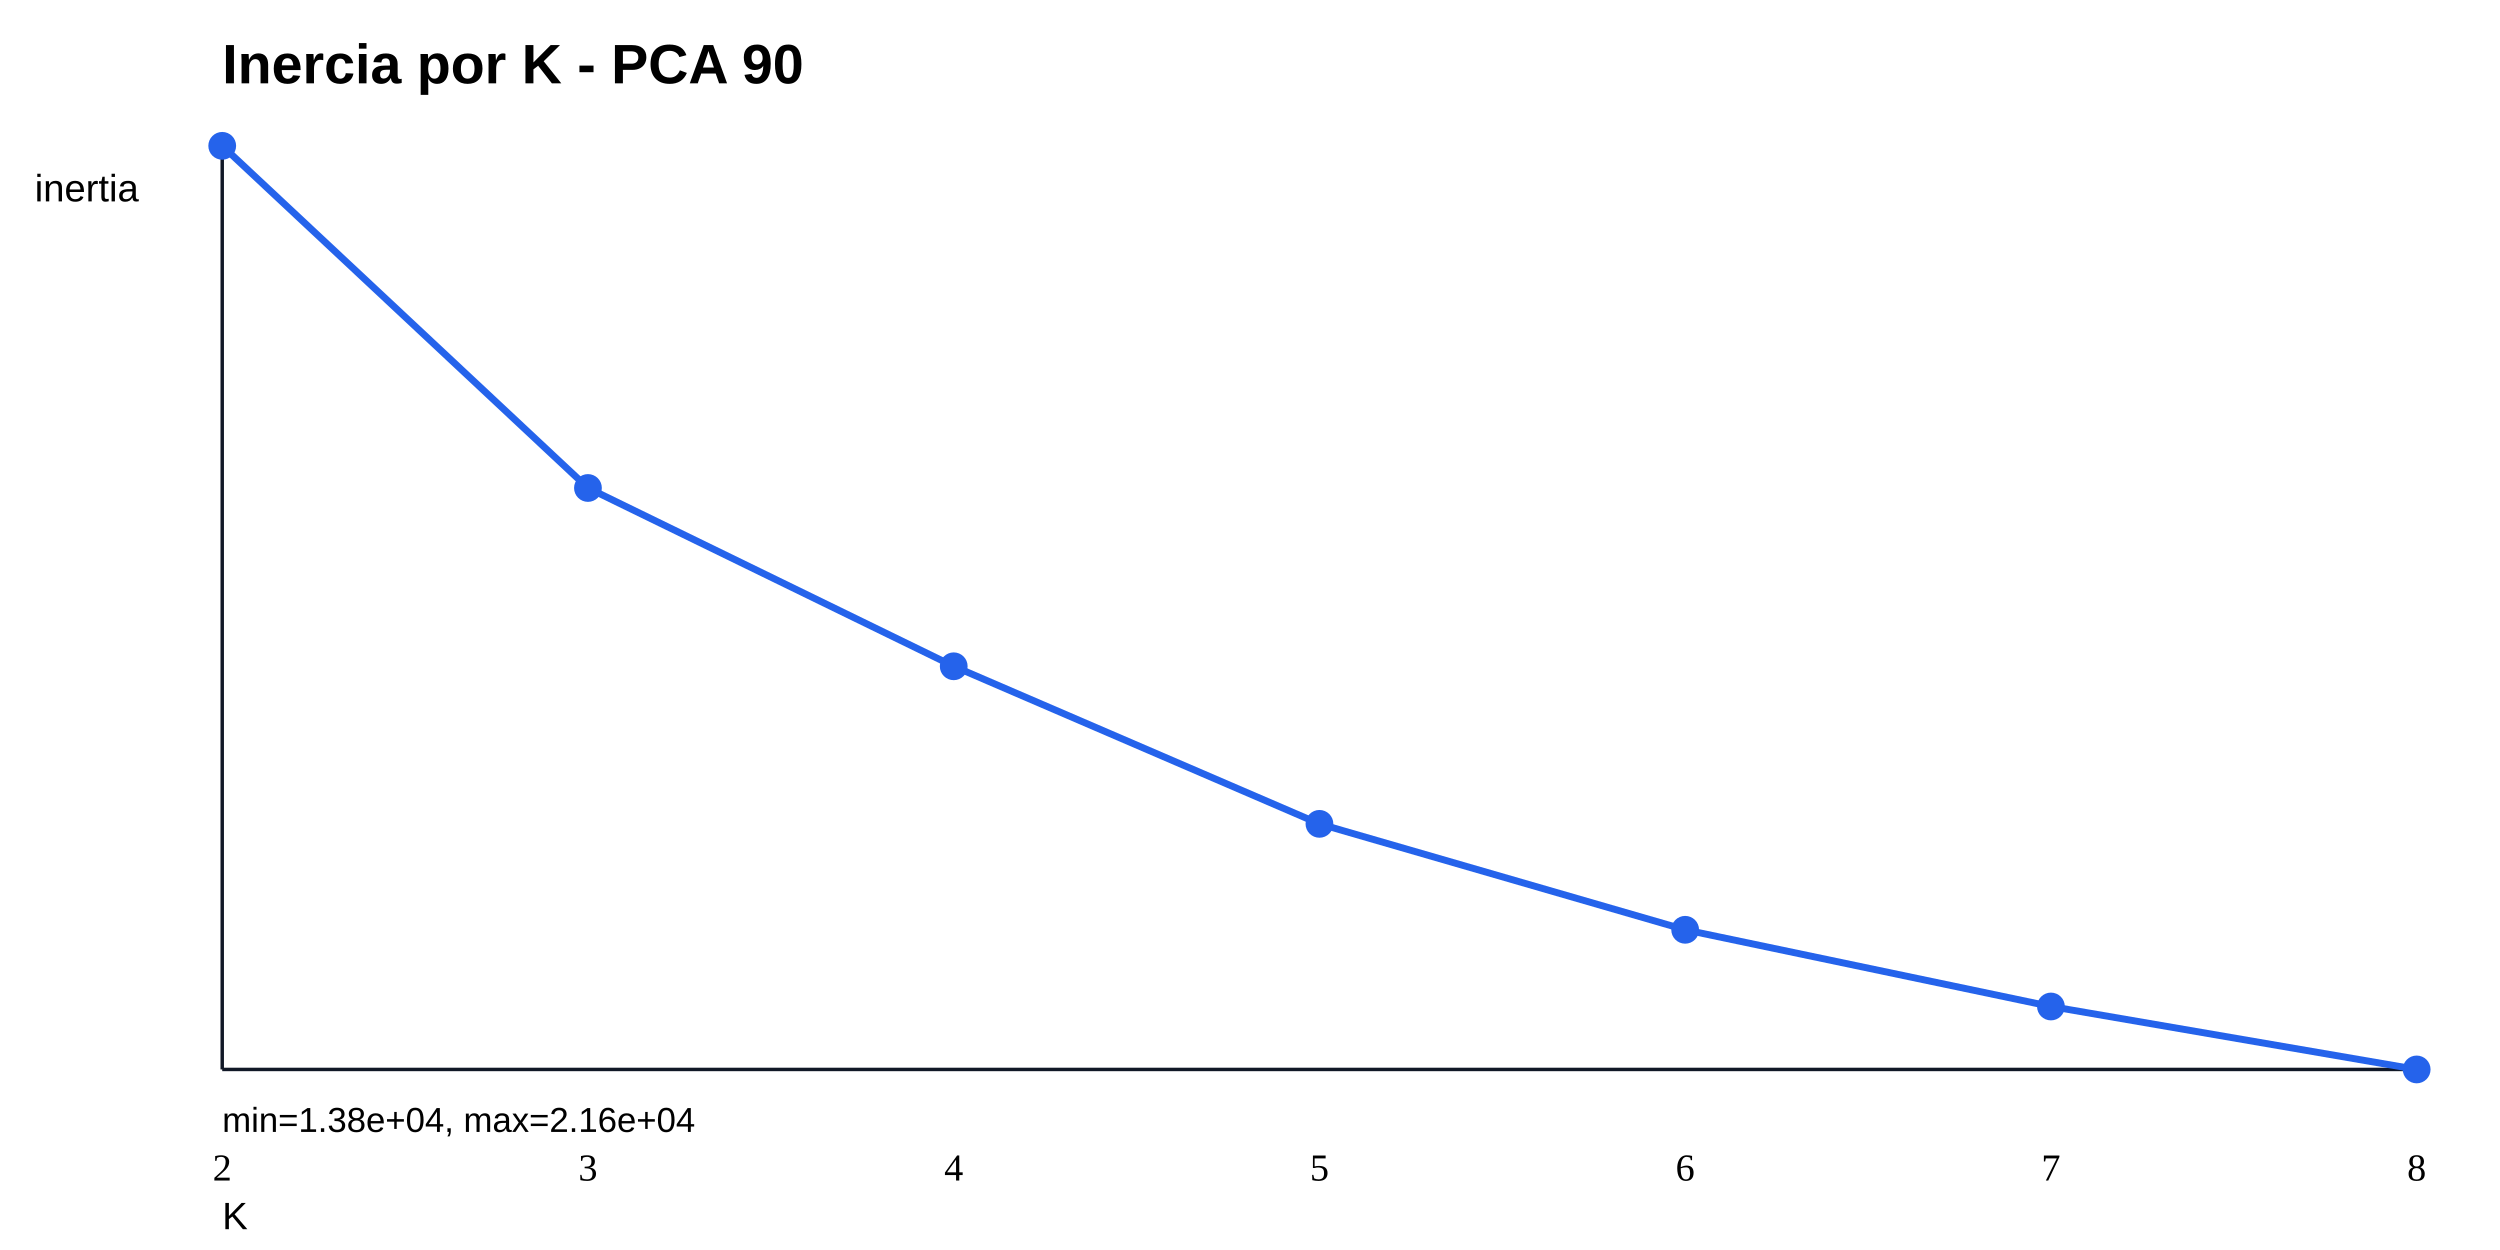
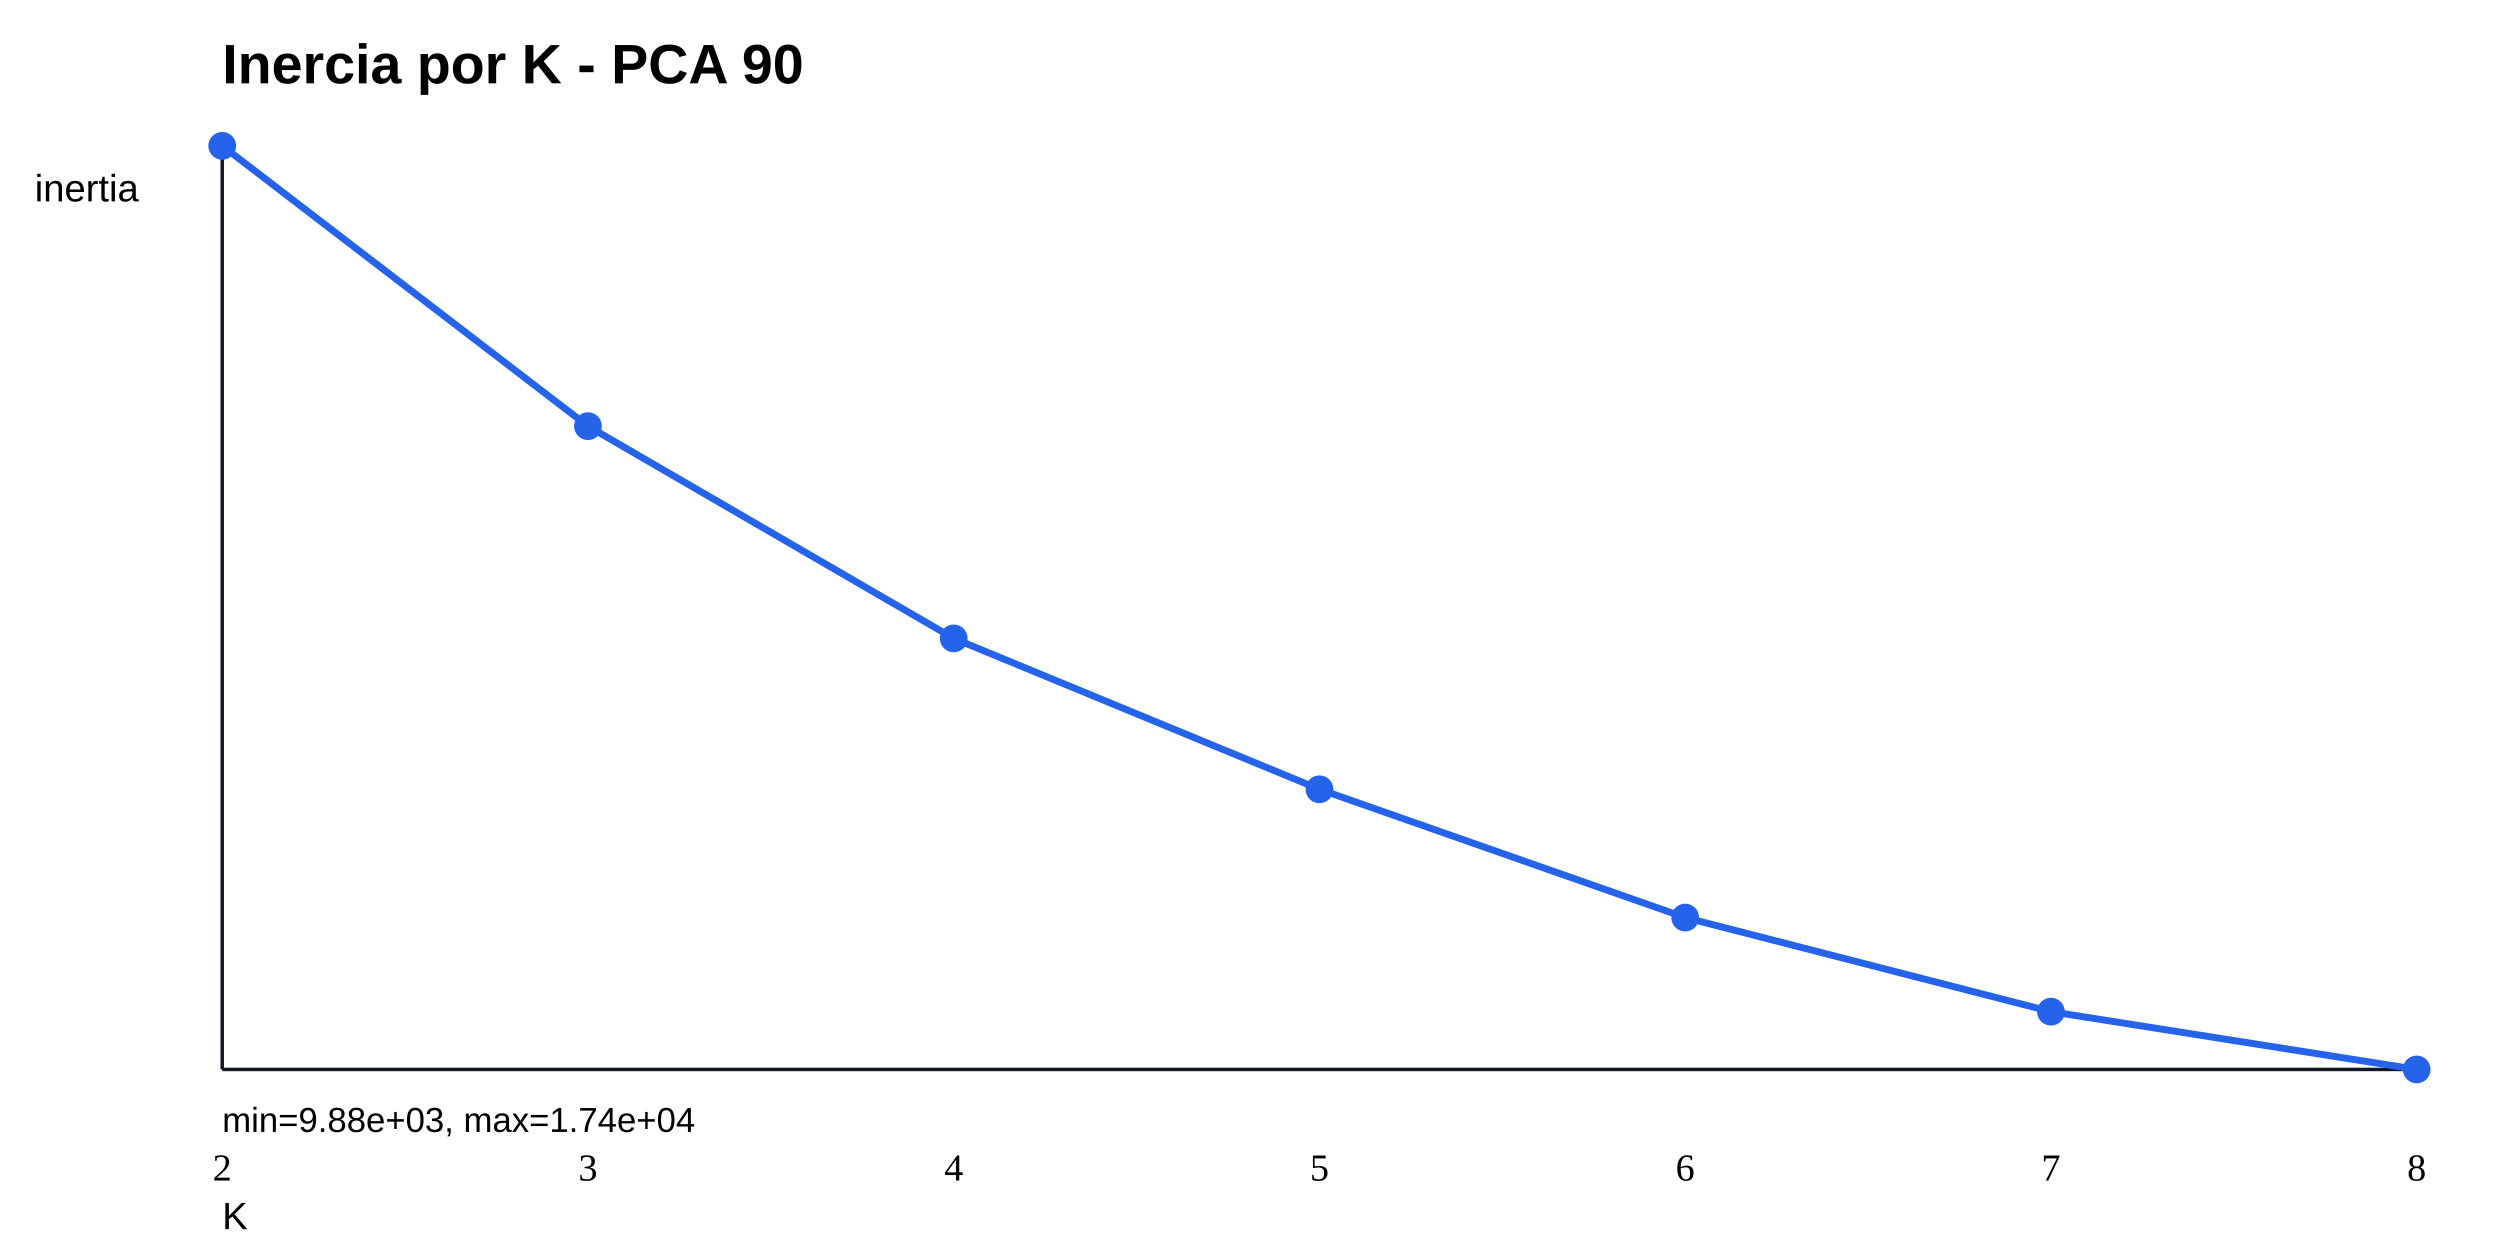
<svg xmlns="http://www.w3.org/2000/svg" width="720" height="360" viewBox="0 0 720 360">
  <rect width="100%" height="100%" fill="#ffffff" />
  <text x="64" y="24" font-size="16" font-family="Arial" font-weight="700">Inercia por K - PCA 90</text>
  <line x1="64" y1="308" x2="696" y2="308" stroke="#111827" />
  <line x1="64" y1="42" x2="64" y2="308" stroke="#111827" />
-   <polyline points="64.00,42.00 169.33,140.54 274.67,191.89 380.00,237.27 485.33,267.78 590.67,289.87 696.00,308.00" fill="none" stroke="#2563eb" stroke-width="2" />
+   <polyline points="64.00,42.00 169.33,122.74 274.67,183.86 380.00,227.32 485.33,264.26 590.67,291.36 696.00,308.00" fill="none" stroke="#2563eb" stroke-width="2" />
  <circle cx="64.00" cy="42.00" r="4" fill="#2563eb" />
-   <circle cx="169.33" cy="140.54" r="4" fill="#2563eb" />
-   <circle cx="274.67" cy="191.89" r="4" fill="#2563eb" />
-   <circle cx="380.00" cy="237.27" r="4" fill="#2563eb" />
-   <circle cx="485.33" cy="267.78" r="4" fill="#2563eb" />
-   <circle cx="590.67" cy="289.87" r="4" fill="#2563eb" />
+   <circle cx="169.33" cy="122.74" r="4" fill="#2563eb" />
+   <circle cx="274.67" cy="183.86" r="4" fill="#2563eb" />
+   <circle cx="380.00" cy="227.32" r="4" fill="#2563eb" />
+   <circle cx="485.33" cy="264.26" r="4" fill="#2563eb" />
+   <circle cx="590.67" cy="291.36" r="4" fill="#2563eb" />
  <circle cx="696.00" cy="308.00" r="4" fill="#2563eb" />
  <text x="64.00" y="340" font-size="11" text-anchor="middle">2</text>
  <text x="169.33" y="340" font-size="11" text-anchor="middle">3</text>
  <text x="274.67" y="340" font-size="11" text-anchor="middle">4</text>
  <text x="380.00" y="340" font-size="11" text-anchor="middle">5</text>
  <text x="485.33" y="340" font-size="11" text-anchor="middle">6</text>
  <text x="590.67" y="340" font-size="11" text-anchor="middle">7</text>
  <text x="696.00" y="340" font-size="11" text-anchor="middle">8</text>
  <text x="64" y="354" font-size="11" font-family="Arial">K</text>
  <text x="10" y="58" font-size="11" font-family="Arial">inertia</text>
-   <text x="64" y="326" font-size="10" font-family="Arial">min=1.38e+04, max=2.16e+04</text>
+   <text x="64" y="326" font-size="10" font-family="Arial">min=9.88e+03, max=1.74e+04</text>
</svg>
